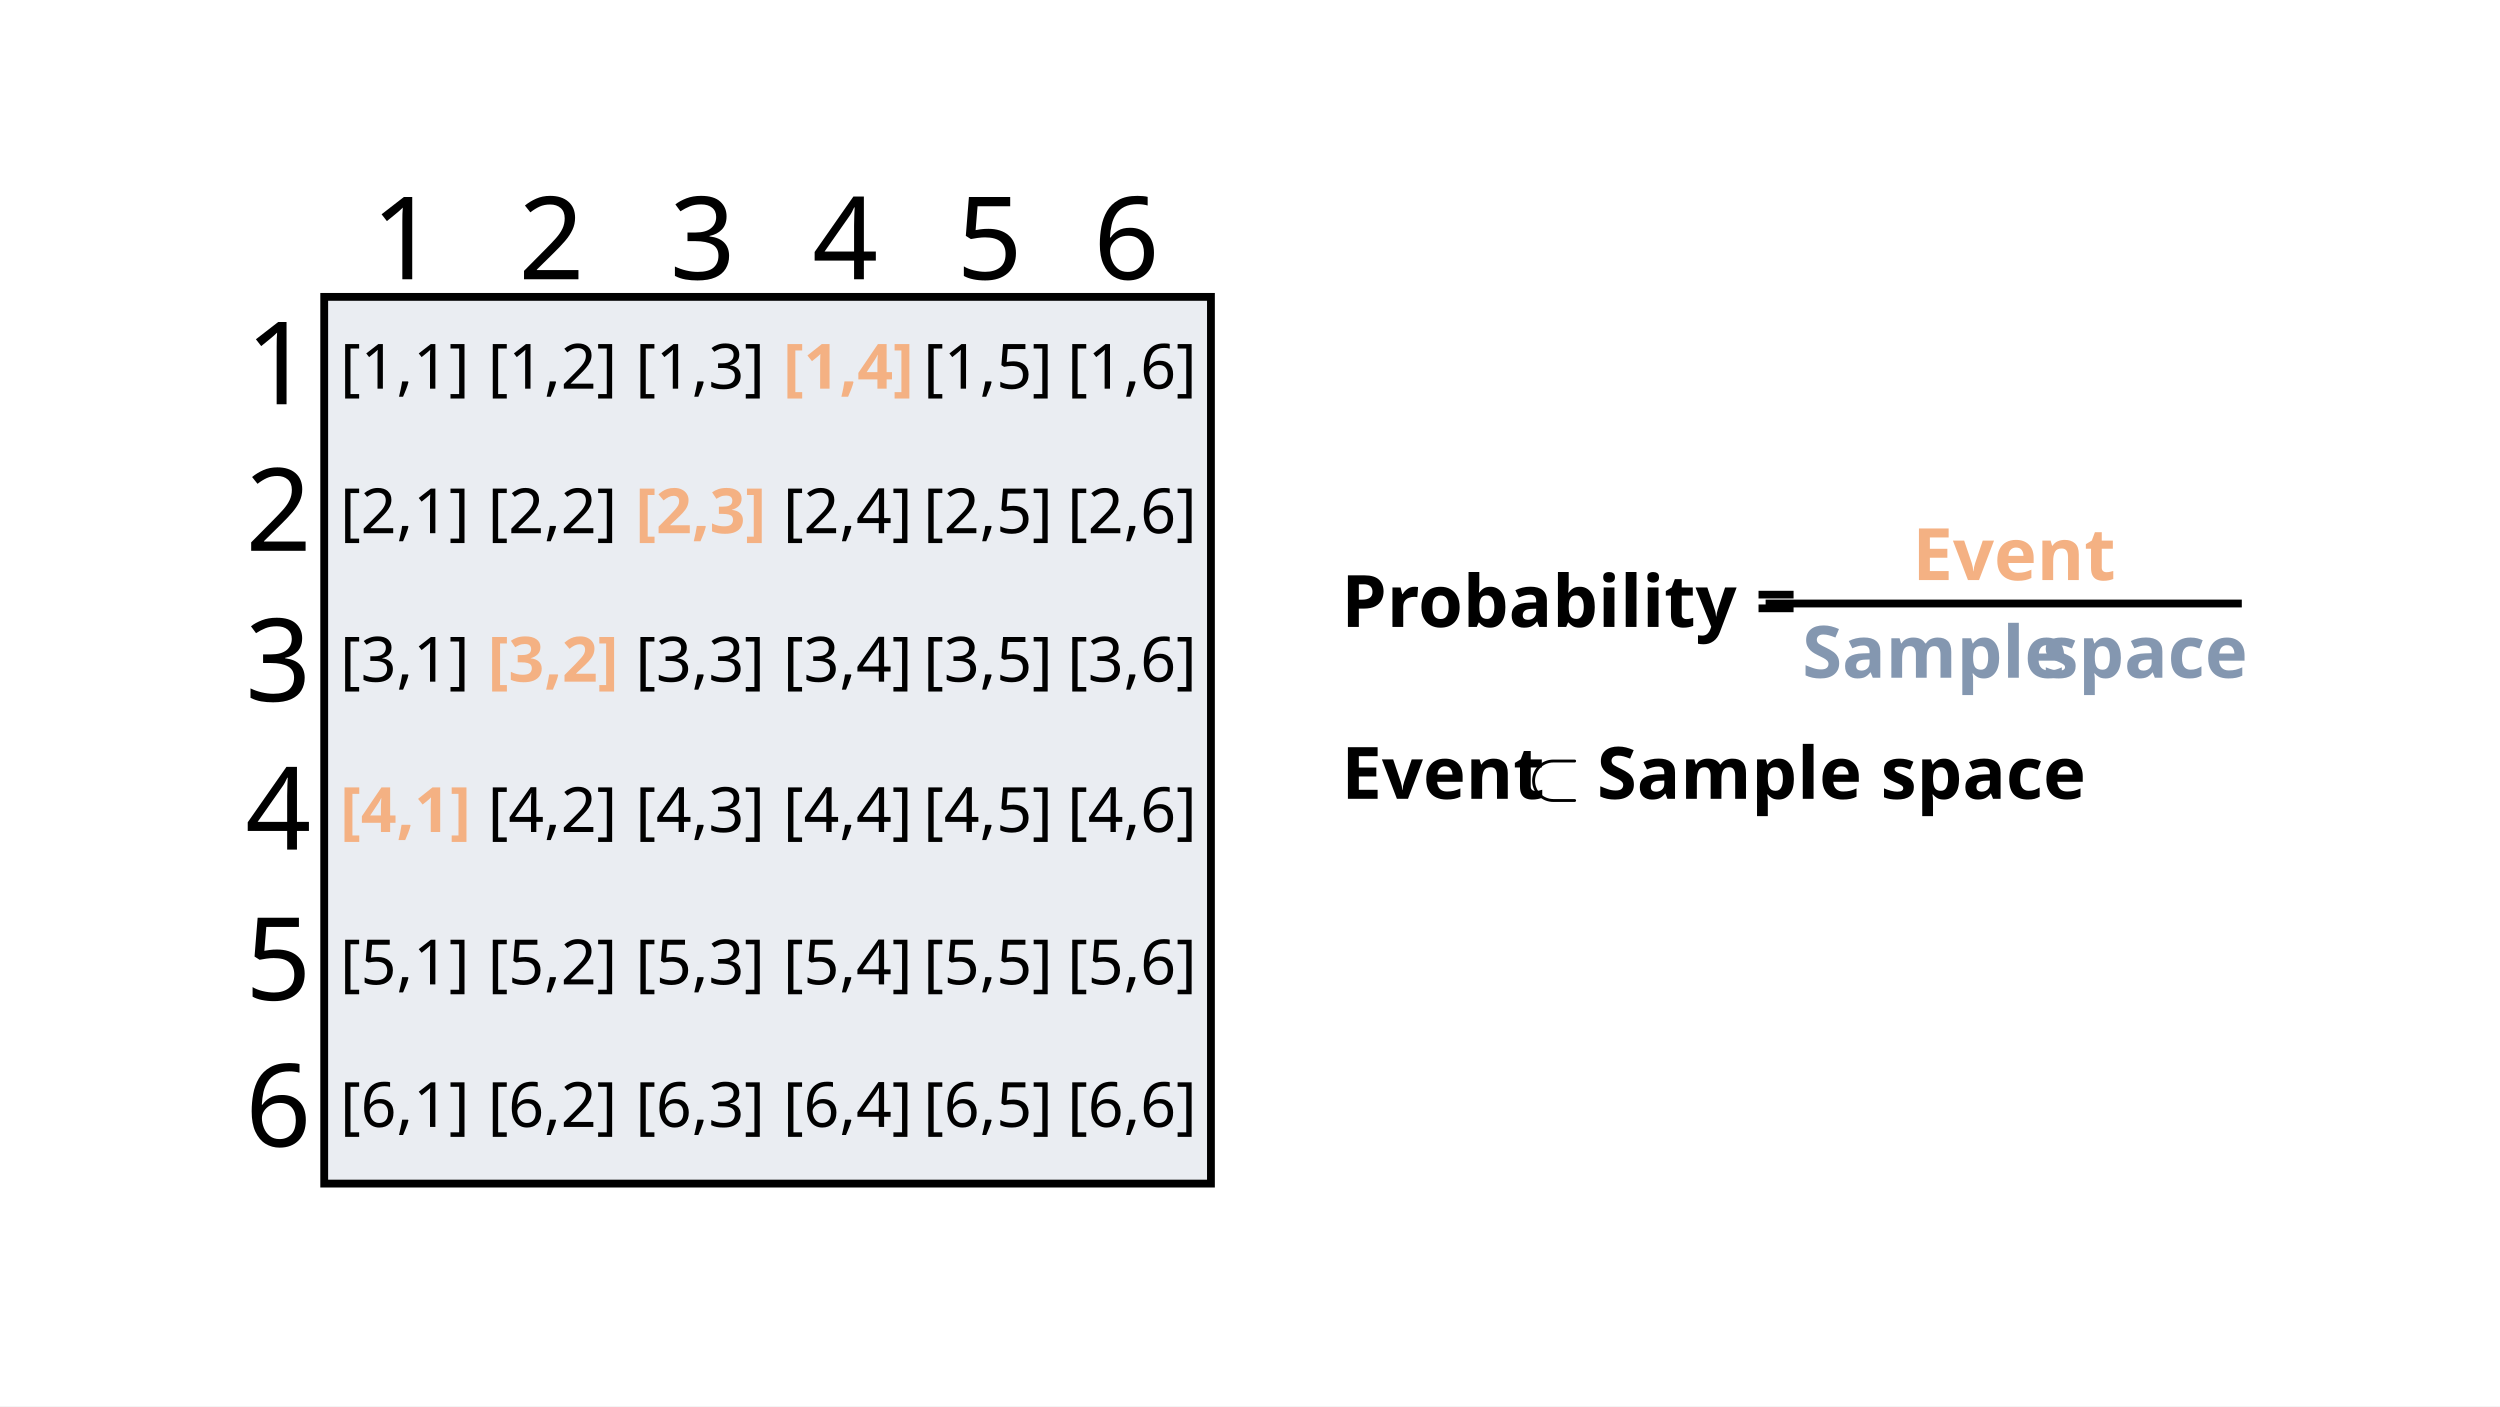
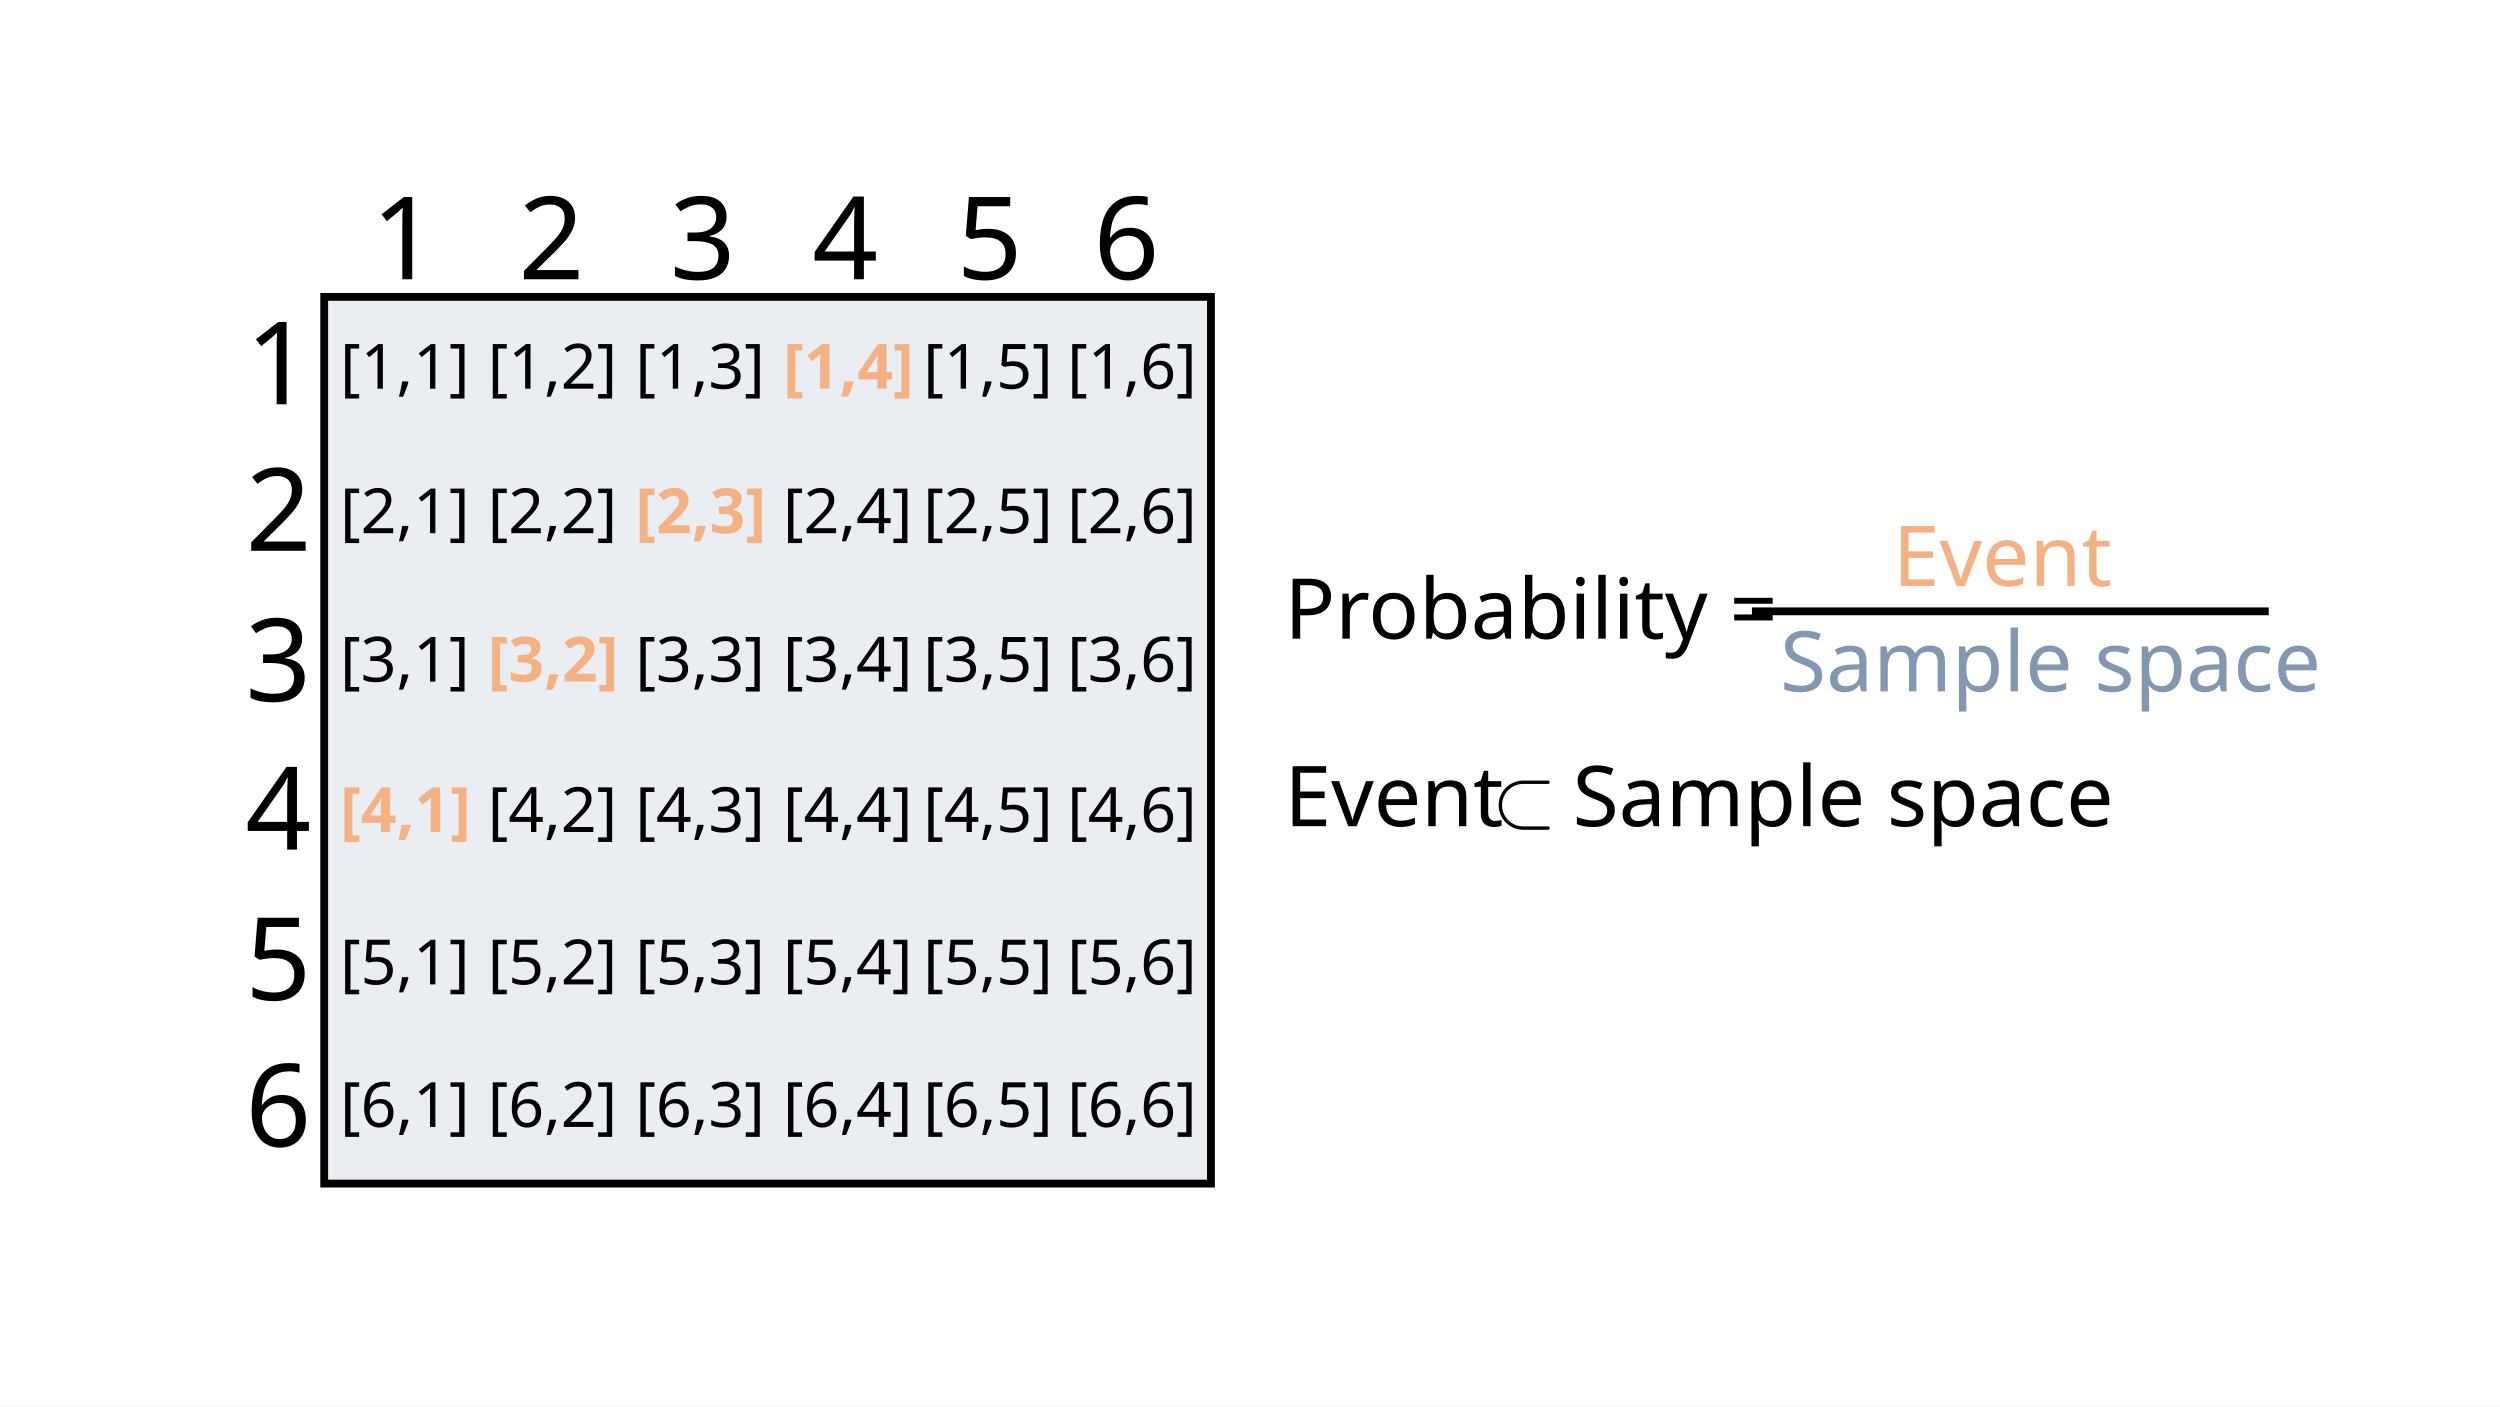
<svg xmlns="http://www.w3.org/2000/svg" width="1280" height="720" overflow="hidden">
  <defs>
    <clipPath id="clip0">
      <rect x="0" y="0" width="1280" height="720" />
    </clipPath>
  </defs>
  <g clip-path="url(#clip0)">
    <rect x="0" y="0" width="1280" height="720" fill="#FFFFFF" />
    <rect x="166" y="152" width="454" height="454" stroke="#000000" stroke-width="4" stroke-miterlimit="8" fill="#D6DCE5" fill-opacity="0.502" />
    <text font-family="Calibri,Calibri_MSFontService,sans-serif" font-weight="400" font-size="59" transform="translate(190.122 143)">1<tspan font-size="59" x="75.348" y="0">2</tspan>
      <tspan font-size="59" x="152.782" y="0">3</tspan>
      <tspan font-size="59" x="225.743" y="0">4</tspan>
      <tspan font-size="59" x="299.656" y="0">5</tspan>
      <tspan font-size="59" x="369.739" y="0">6</tspan>
      <tspan font-size="59" x="-64.347" y="64">1</tspan>
      <tspan font-size="59" x="-64.347" y="139">2</tspan>
      <tspan font-size="59" x="-64.517" y="216">3</tspan>
      <tspan font-size="59" x="-64.517" y="292">4</tspan>
      <tspan font-size="59" x="-64.517" y="369">5</tspan>
      <tspan font-size="59" x="-64.517" y="444">6</tspan>
      <tspan font-size="32" x="-15.977" y="56">[1,1]</tspan>
      <tspan font-size="32" x="59.614" y="56">[1,2]</tspan>
      <tspan font-size="32" x="135.204" y="56">[1,3]</tspan>
      <tspan fill="#F4B183" font-weight="700" font-size="32" x="210.795" y="56">[1,4]</tspan>
      <tspan font-size="32" x="282.606" y="56">[1,5]</tspan>
      <tspan font-size="32" x="356.307" y="56">[1,6]</tspan>
      <tspan font-size="32" x="-15.977" y="130">[2,1]</tspan>
      <tspan font-size="32" x="59.614" y="130">[2,2]</tspan>
      <tspan fill="#F4B183" font-weight="700" font-size="32" x="135.204" y="130">[2,3]</tspan>
      <tspan font-size="32" x="210.795" y="130">[2,4]</tspan>
      <tspan font-size="32" x="282.606" y="130">[2,5]</tspan>
      <tspan font-size="32" x="356.307" y="130">[2,6]</tspan>
      <tspan font-size="32" x="-15.977" y="206">[3,1]</tspan>
      <tspan fill="#F4B183" font-weight="700" font-size="32" x="59.614" y="206">[3,2]</tspan>
      <tspan font-size="32" x="135.204" y="206">[3,3]</tspan>
      <tspan font-size="32" x="210.795" y="206">[3,4]</tspan>
      <tspan font-size="32" x="282.606" y="206">[3,5]</tspan>
      <tspan font-size="32" x="356.307" y="206">[3,6]</tspan>
      <tspan fill="#F4B183" font-weight="700" font-size="32" x="-15.977" y="283">[4,1]</tspan>
      <tspan font-size="32" x="59.614" y="283">[4,2]</tspan>
      <tspan font-size="32" x="135.204" y="283">[4,3]</tspan>
      <tspan font-size="32" x="210.795" y="283">[4,4]</tspan>
      <tspan font-size="32" x="282.606" y="283">[4,5]</tspan>
      <tspan font-size="32" x="356.307" y="283">[4,6]</tspan>
      <tspan font-size="32" x="-15.977" y="434">[6,1]</tspan>
      <tspan font-size="32" x="59.614" y="434">[6,2]</tspan>
      <tspan font-size="32" x="135.204" y="434">[6,3]</tspan>
      <tspan font-size="32" x="210.795" y="434">[6,4]</tspan>
      <tspan font-size="32" x="282.606" y="434">[6,5]</tspan>
      <tspan font-size="32" x="356.307" y="434">[6,6]</tspan>
      <tspan font-size="32" x="-15.977" y="361">[5,1]</tspan>
      <tspan font-size="32" x="59.614" y="361">[5,2]</tspan>
      <tspan font-size="32" x="135.204" y="361">[5,3]</tspan>
      <tspan font-size="32" x="210.795" y="361">[5,4]</tspan>
      <tspan font-size="32" x="282.606" y="361">[5,5]</tspan>
      <tspan font-size="32" x="356.307" y="361">[5,6]</tspan>
-       <tspan fill="#8497B0" font-weight="700" font-size="37" x="732.626" y="204">Sample </tspan>
-       <tspan fill="#8497B0" font-weight="700" font-size="37" x="855.626" y="204">space</tspan>
-       <tspan font-weight="700" font-size="37" x="496.683" y="178">Probability =</tspan>
+       <tspan fill="#8497B0" font-size="43" x="721.265" y="211">Sample space</tspan>
+       <tspan font-size="43" x="467.526" y="184">Probability =</tspan>
+       <tspan fill="#F4B183" font-size="43" x="779.008" y="157">Event</tspan>
+       <tspan font-size="43" x="467.526" y="280">Event </tspan>
+       <tspan font-family="Cambria Math,Cambria Math_MSFontService,sans-serif" font-size="43" x="573.546" y="280">⊂</tspan>
+       <tspan font-size="43" x="615.046" y="280">Sample space</tspan>
    </text>
-     <path d="M904 309 1147.8 309" stroke="#000000" stroke-width="4" stroke-miterlimit="8" fill="none" fill-rule="evenodd" />
-     <text fill="#F4B183" font-family="Calibri,Calibri_MSFontService,sans-serif" font-weight="700" font-size="37" transform="translate(979.17 297)">Event<tspan fill="#000000" font-size="37" x="-292.366" y="112">Event </tspan>
-       <tspan fill="#000000" font-family="Cambria Math,Cambria Math_MSFontService,sans-serif" font-weight="400" font-size="37" x="-197.859" y="112">⊂</tspan>
-       <tspan fill="#000000" font-size="37" x="-161.526" y="112">Sample space</tspan>
-     </text>
+     <path d="M897 313 1161.6 313" stroke="#000000" stroke-width="4" stroke-miterlimit="8" fill="none" fill-rule="evenodd" />
  </g>
</svg>
